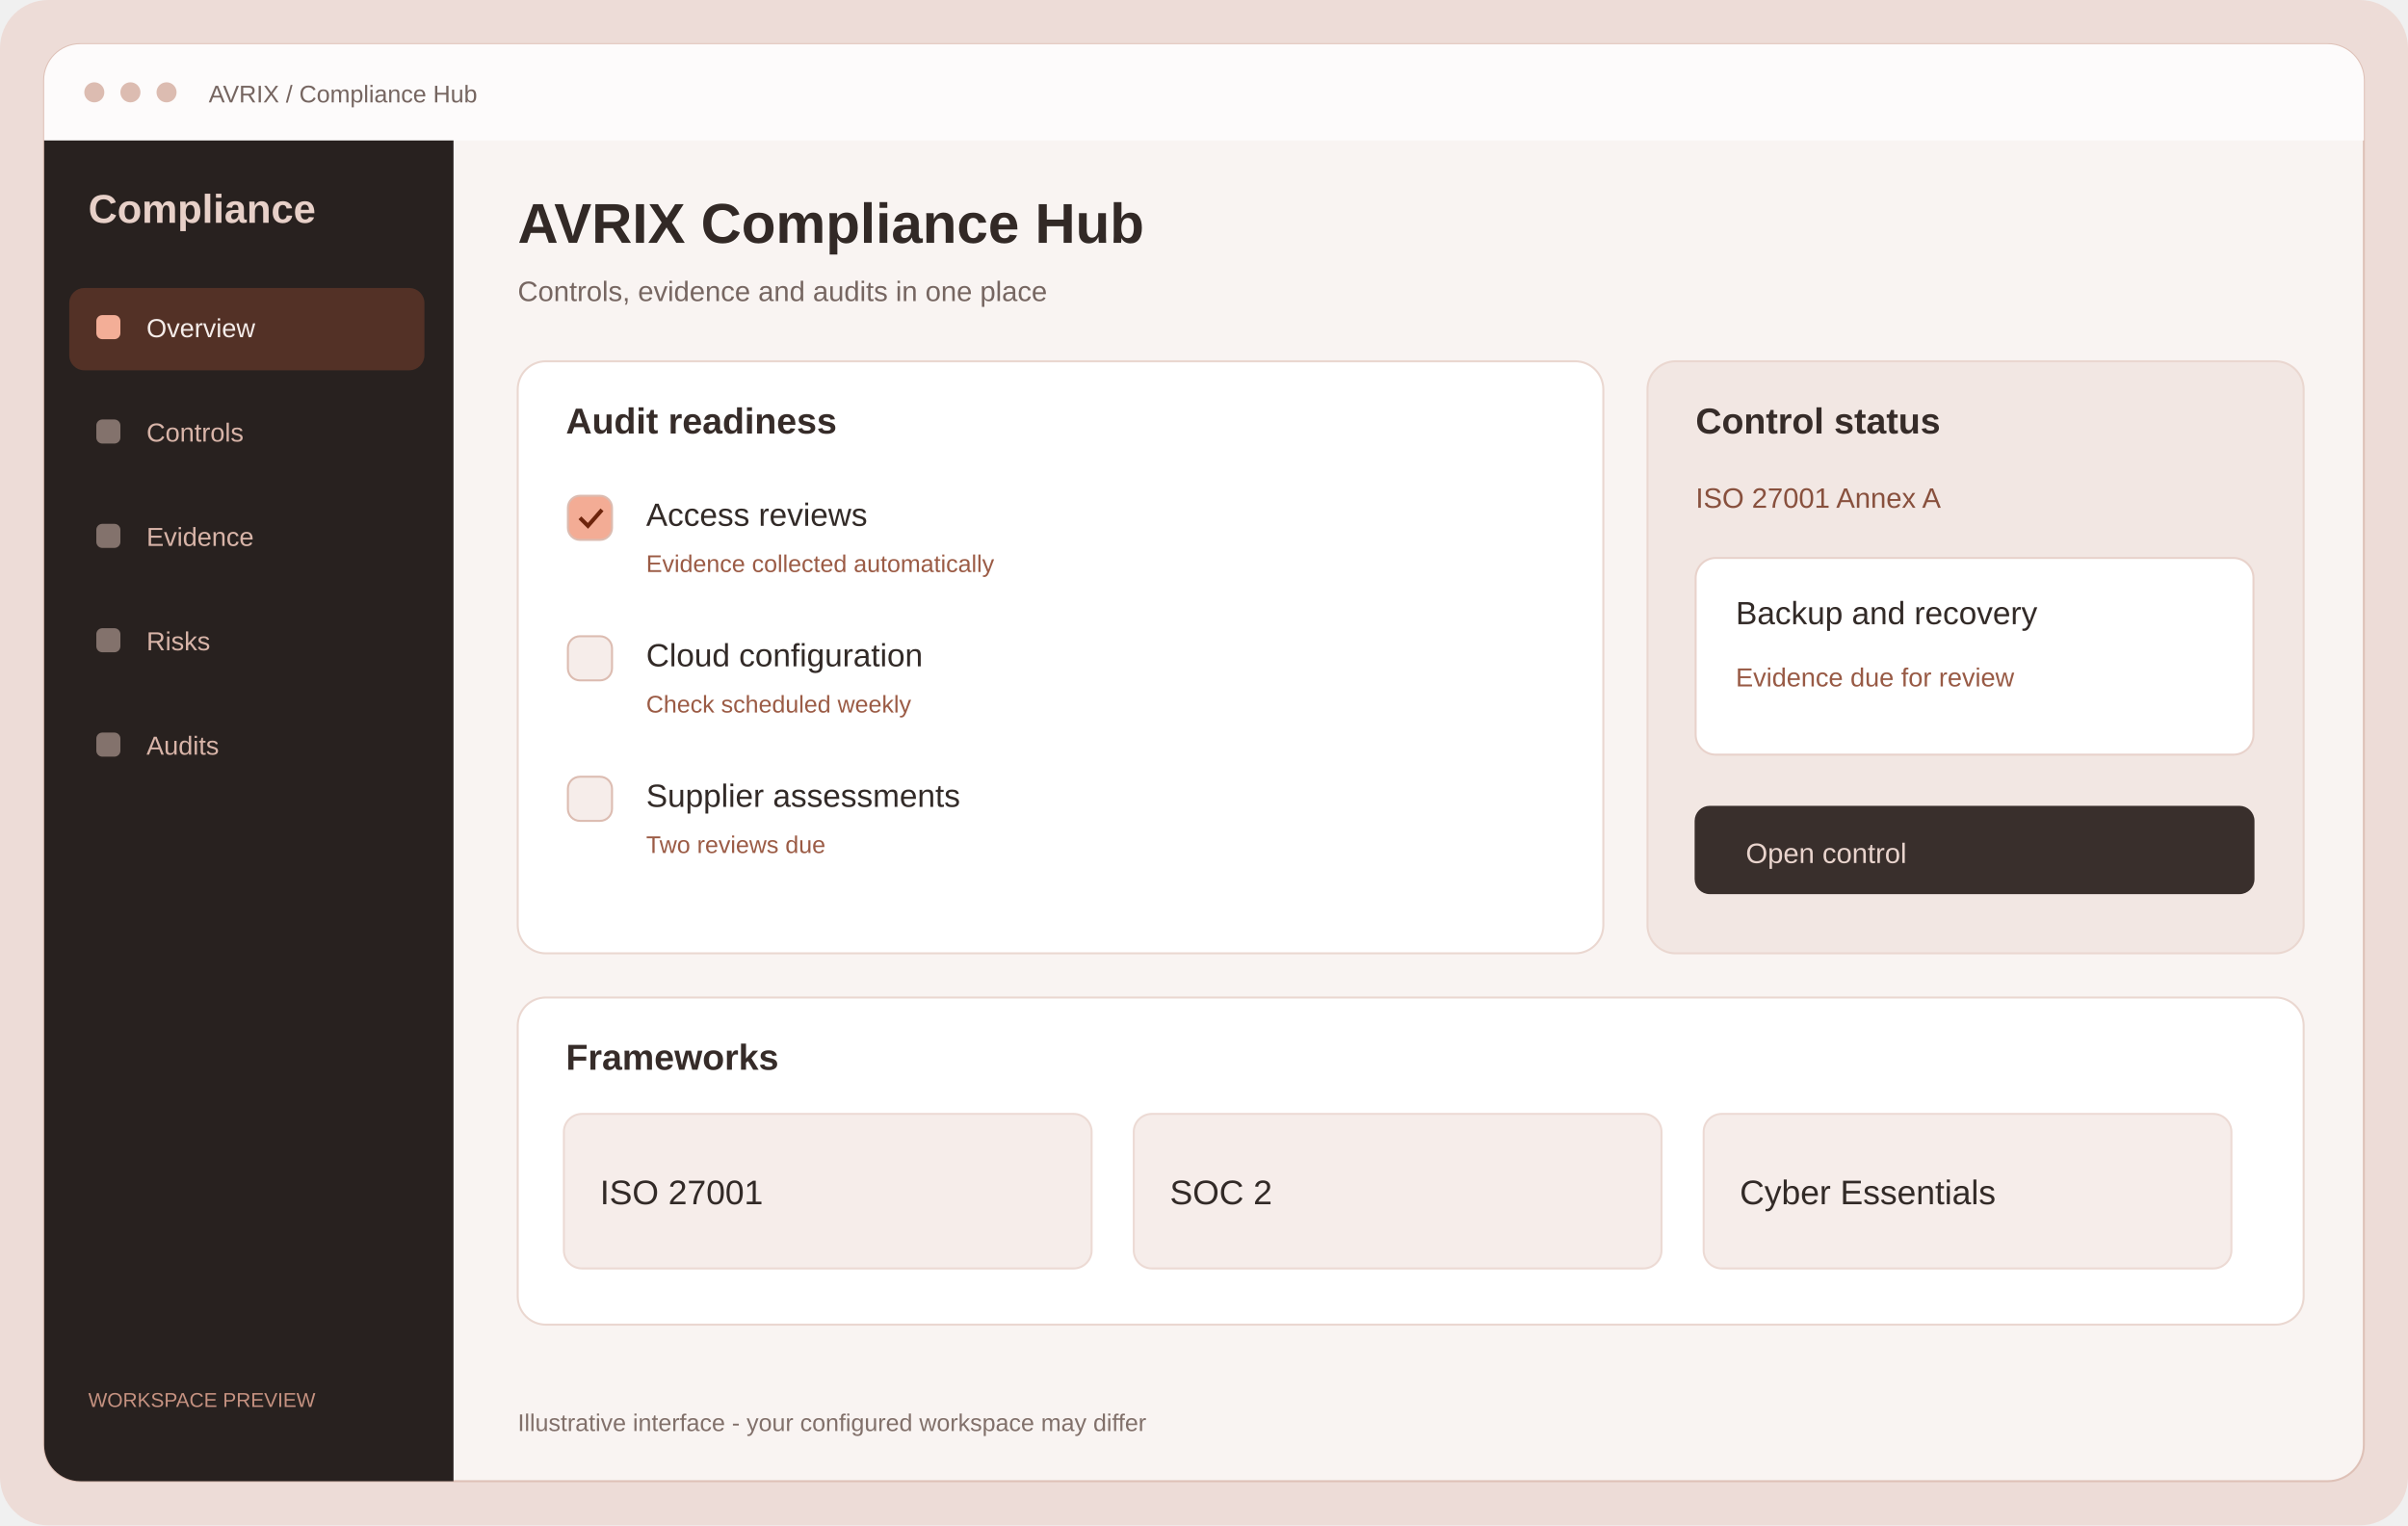
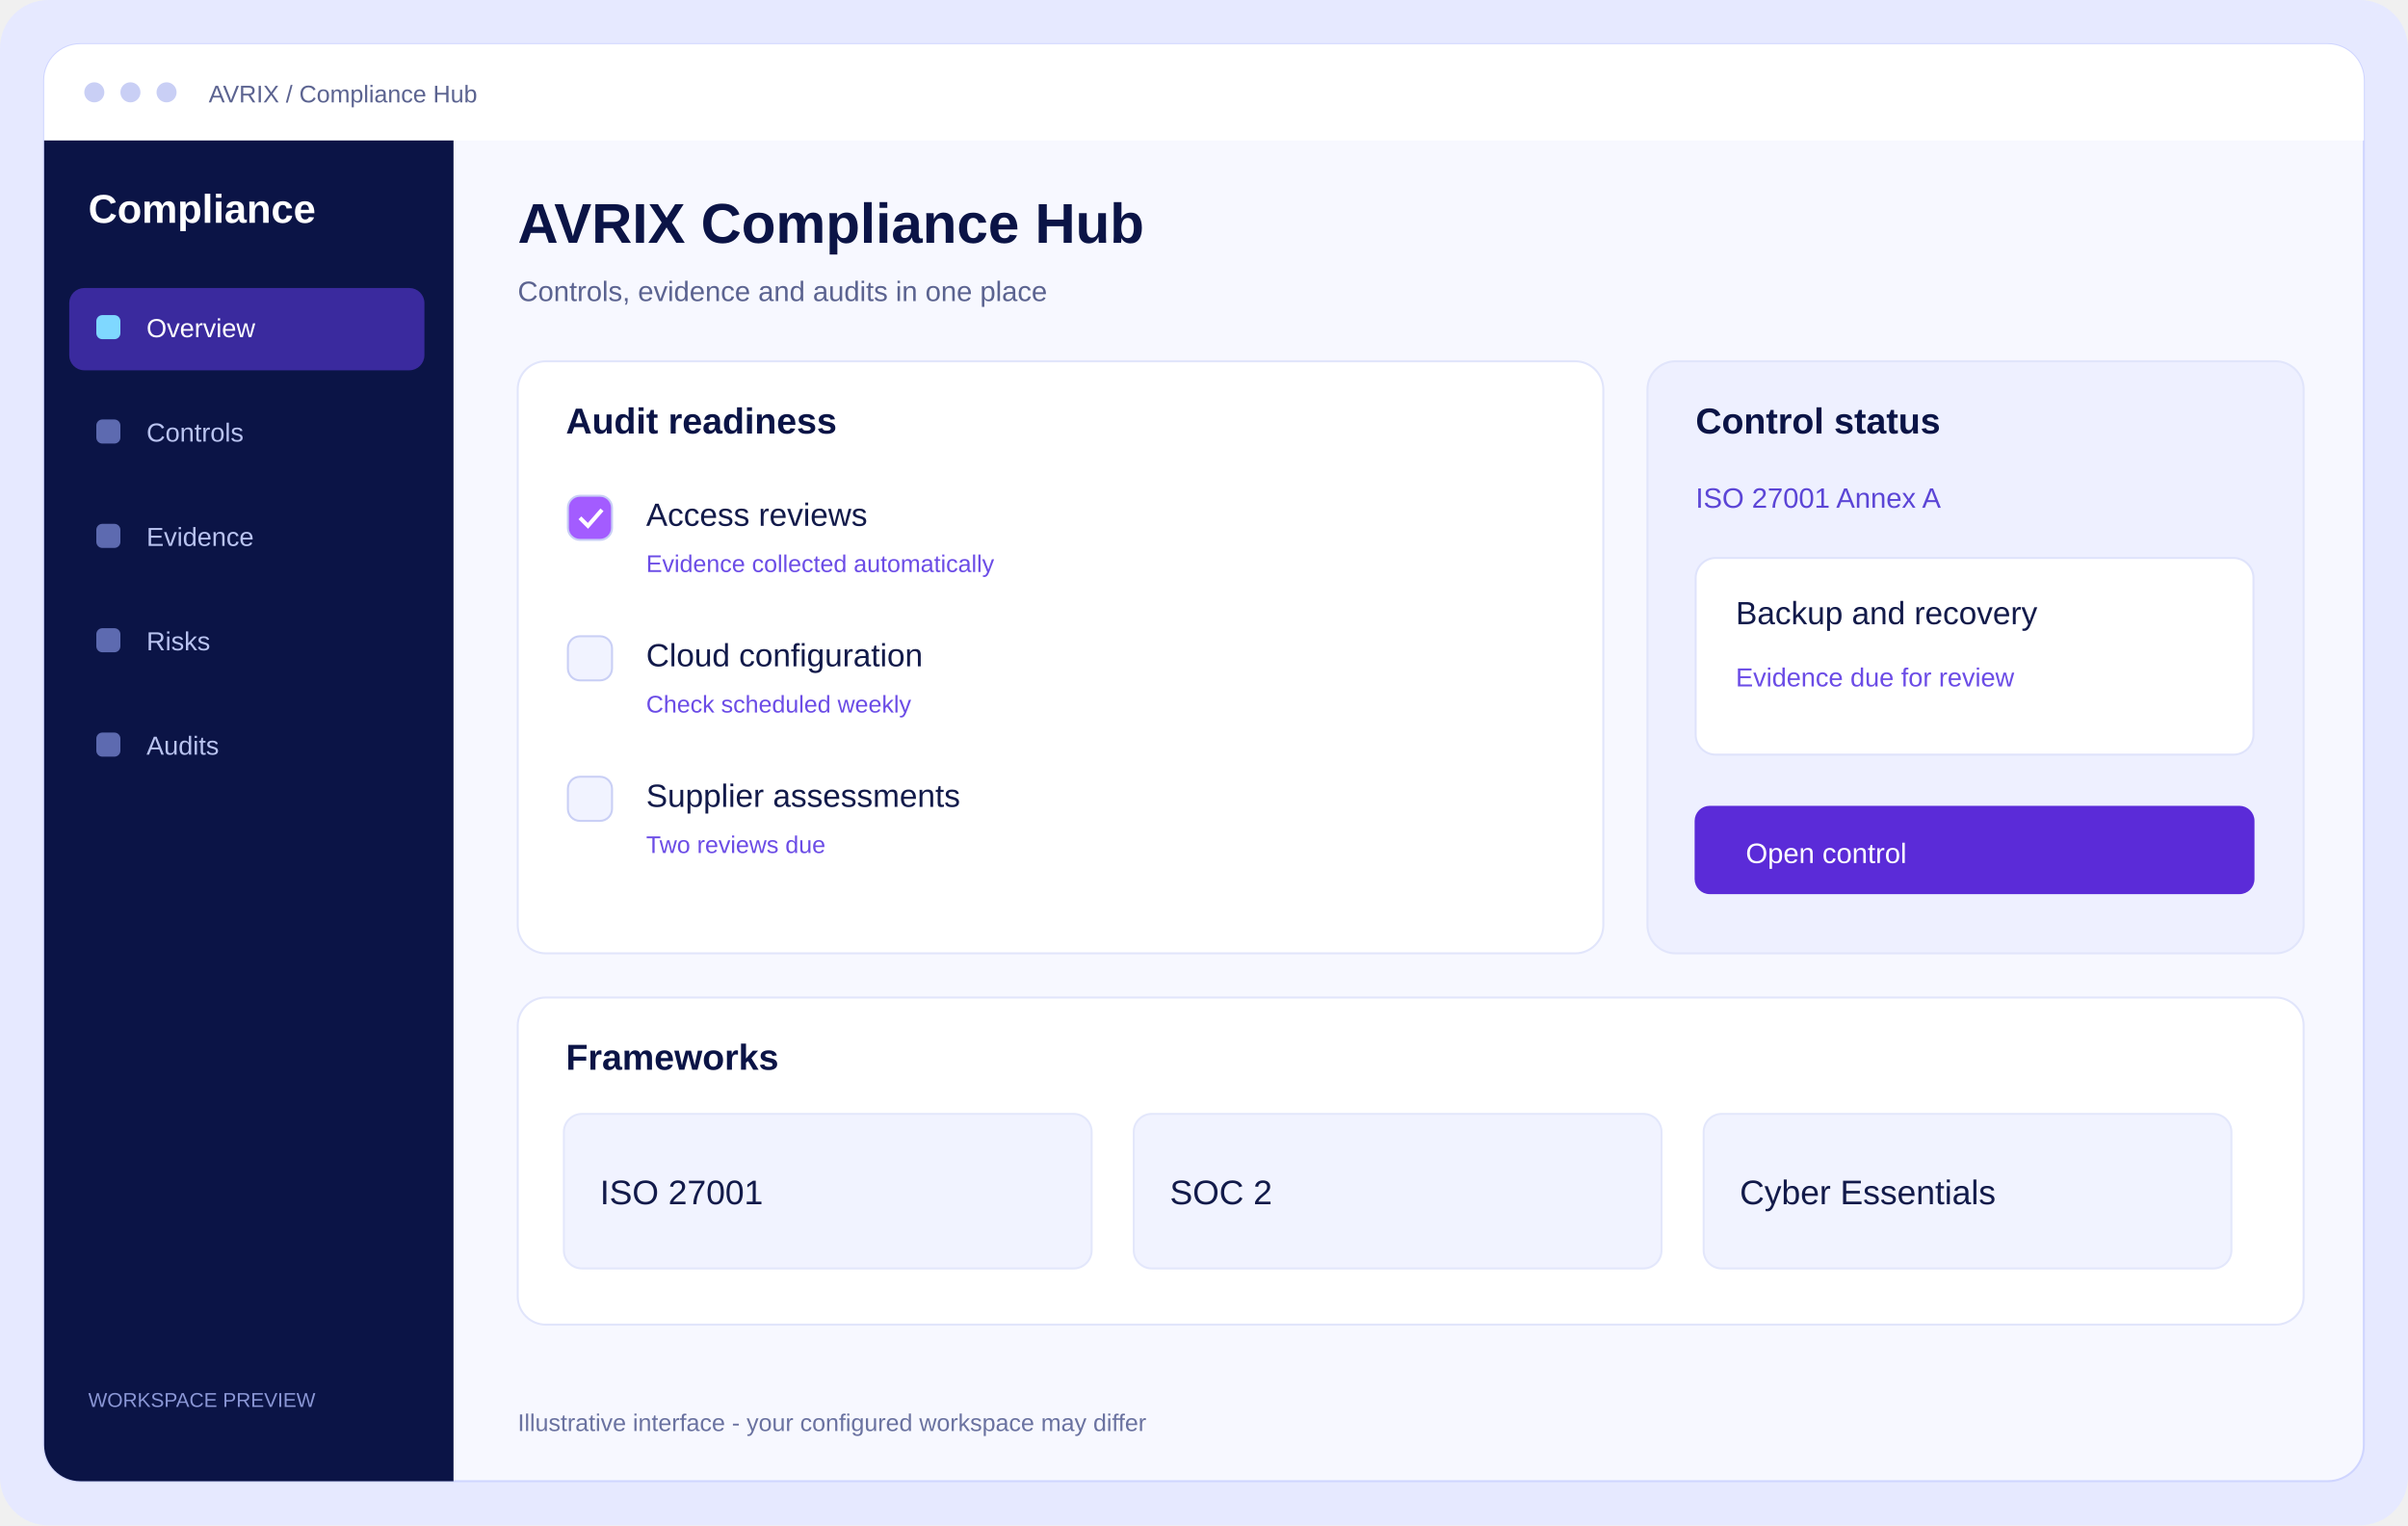
<svg xmlns="http://www.w3.org/2000/svg" width="1200" height="760" viewBox="0 0 1200 760">
-   <rect width="1200" height="760" rx="24" fill="#eddcd7" />
-   <rect x="22" y="22" width="1156" height="716" rx="18" fill="#f9f4f2" stroke="#dec1b7" />
-   <path d="M40 22h1120a18 18 0 0 1 18 18v30H22V40a18 18 0 0 1 18-18" fill="#fdfbfb" />
-   <circle cx="47" cy="46" r="5" fill="#dcbcb1" />
-   <circle cx="65" cy="46" r="5" fill="#dcbcb1" />
-   <circle cx="83" cy="46" r="5" fill="#dcbcb1" />
-   <text x="104" y="51" font-family="Arial, sans-serif" font-size="12" fill="#756560" font-weight="400">AVRIX / Compliance Hub</text>
-   <path d="M22 70h204v668H40a18 18 0 0 1-18-18Z" fill="#28211f" />
-   <text x="44" y="111" font-family="Arial, sans-serif" font-size="20" fill="#e7d0c8" font-weight="700">Compliance</text>
-   <rect x="35" y="144" width="176" height="40" rx="7" fill="#533126" stroke="#533126" />
-   <rect x="48" y="157" width="12" height="12" rx="3" fill="#f3ae97" />
-   <text x="73" y="168" font-family="Arial, sans-serif" font-size="13" fill="#f5edea" font-weight="400">Overview</text>
-   <rect x="48" y="209" width="12" height="12" rx="3" fill="#83726c" />
-   <text x="73" y="220" font-family="Arial, sans-serif" font-size="13" fill="#d8b4a8" font-weight="400">Controls</text>
-   <rect x="48" y="261" width="12" height="12" rx="3" fill="#83726c" />
-   <text x="73" y="272" font-family="Arial, sans-serif" font-size="13" fill="#d8b4a8" font-weight="400">Evidence</text>
-   <rect x="48" y="313" width="12" height="12" rx="3" fill="#83726c" />
-   <text x="73" y="324" font-family="Arial, sans-serif" font-size="13" fill="#d8b4a8" font-weight="400">Risks</text>
-   <rect x="48" y="365" width="12" height="12" rx="3" fill="#83726c" />
-   <text x="73" y="376" font-family="Arial, sans-serif" font-size="13" fill="#d8b4a8" font-weight="400">Audits</text>
-   <text x="44" y="701" font-family="Arial, sans-serif" font-size="10" fill="#c69281" font-weight="400">WORKSPACE PREVIEW</text>
-   <text x="258" y="121" font-family="Arial, sans-serif" font-size="28" fill="#322926" font-weight="700">AVRIX Compliance Hub</text>
-   <text x="258" y="150" font-family="Arial, sans-serif" font-size="14" fill="#766661" font-weight="400">Controls, evidence and audits in one place</text>
-   <rect x="258" y="180" width="541" height="295" rx="14" fill="#ffffff" stroke="#ead7d0" />
-   <text x="282" y="216" font-family="Arial, sans-serif" font-size="18" fill="#362c29" font-weight="700">Audit readiness</text>
-   <rect x="283" y="247" width="22" height="22" rx="6" fill="#f3ac95" stroke="#dcbcb1" />
-   <path d="m289 258 4 4 7-8" stroke="#6d240c" stroke-width="2" fill="none" />
-   <text x="322" y="262" font-family="Arial, sans-serif" font-size="16" fill="#322a27" font-weight="400">Access reviews</text>
-   <text x="322" y="285" font-family="Arial, sans-serif" font-size="12" fill="#9b5b45" font-weight="400">Evidence collected automatically</text>
-   <rect x="283" y="317" width="22" height="22" rx="6" fill="#f6edea" stroke="#dcbcb1" />
-   <text x="322" y="332" font-family="Arial, sans-serif" font-size="16" fill="#322a27" font-weight="400">Cloud configuration</text>
-   <text x="322" y="355" font-family="Arial, sans-serif" font-size="12" fill="#9b5b45" font-weight="400">Check scheduled weekly</text>
-   <rect x="283" y="387" width="22" height="22" rx="6" fill="#f6edea" stroke="#dcbcb1" />
-   <text x="322" y="402" font-family="Arial, sans-serif" font-size="16" fill="#322a27" font-weight="400">Supplier assessments</text>
-   <text x="322" y="425" font-family="Arial, sans-serif" font-size="12" fill="#9b5b45" font-weight="400">Two reviews due</text>
-   <rect x="821" y="180" width="327" height="295" rx="14" fill="#f2e7e3" stroke="#ead7d0" />
-   <text x="845" y="216" font-family="Arial, sans-serif" font-size="18" fill="#362c29" font-weight="700">Control status</text>
-   <text x="845" y="253" font-family="Arial, sans-serif" font-size="14" fill="#88503d" font-weight="400">ISO 27001 Annex A</text>
-   <rect x="845" y="278" width="278" height="98" rx="10" fill="#fff" stroke="#e8d2cb" />
-   <text x="865" y="311" font-family="Arial, sans-serif" font-size="16" fill="#322a27" font-weight="400">Backup and recovery</text>
-   <text x="865" y="342" font-family="Arial, sans-serif" font-size="13" fill="#985a45" font-weight="400">Evidence due for review</text>
-   <rect x="845" y="402" width="278" height="43" rx="7" fill="#392f2c" stroke="#392f2c" />
-   <text x="870" y="430" font-family="Arial, sans-serif" font-size="14" fill="#e9d4cd" font-weight="400">Open control</text>
-   <rect x="258" y="497" width="890" height="163" rx="14" fill="#ffffff" stroke="#ead7d0" />
-   <text x="282" y="533" font-family="Arial, sans-serif" font-size="18" fill="#362c29" font-weight="700">Frameworks</text>
-   <rect x="281" y="555" width="263" height="77" rx="9" fill="#f6edea" stroke="#ecdad4" />
-   <text x="299" y="600" font-family="Arial, sans-serif" font-size="17" fill="#322a27" font-weight="400">ISO 27001</text>
-   <rect x="565" y="555" width="263" height="77" rx="9" fill="#f6edea" stroke="#ecdad4" />
-   <text x="583" y="600" font-family="Arial, sans-serif" font-size="17" fill="#322a27" font-weight="400">SOC 2</text>
-   <rect x="849" y="555" width="263" height="77" rx="9" fill="#f6edea" stroke="#ecdad4" />
-   <text x="867" y="600" font-family="Arial, sans-serif" font-size="17" fill="#322a27" font-weight="400">Cyber Essentials</text>
-   <text x="258" y="713" font-family="Arial, sans-serif" font-size="12" fill="#81706a" font-weight="400">Illustrative interface - your configured workspace may differ</text>
+   <rect width="1200" height="760" rx="24" fill="#e6e9ff" />
+   <rect x="22" y="22" width="1156" height="716" rx="18" fill="#f7f8ff" stroke="#cfd5ff" />
+   <path d="M40 22h1120a18 18 0 0 1 18 18v30H22V40a18 18 0 0 1 18-18" fill="#ffffff" />
+   <circle cx="47" cy="46" r="5" fill="#c9cff5" />
+   <circle cx="65" cy="46" r="5" fill="#c9cff5" />
+   <circle cx="83" cy="46" r="5" fill="#c9cff5" />
+   <text x="104" y="51" font-family="Arial, sans-serif" font-size="12" fill="#5b6390" font-weight="400">AVRIX / Compliance Hub</text>
+   <path d="M22 70h204v668H40a18 18 0 0 1-18-18Z" fill="#0b1446" />
+   <text x="44" y="111" font-family="Arial, sans-serif" font-size="20" fill="#ffffff" font-weight="700">Compliance</text>
+   <rect x="35" y="144" width="176" height="40" rx="7" fill="#3a2a9e" stroke="#3a2a9e" />
+   <rect x="48" y="157" width="12" height="12" rx="3" fill="#7fd8ff" />
+   <text x="73" y="168" font-family="Arial, sans-serif" font-size="13" fill="#ffffff" font-weight="400">Overview</text>
+   <rect x="48" y="209" width="12" height="12" rx="3" fill="#5d6ab0" />
+   <text x="73" y="220" font-family="Arial, sans-serif" font-size="13" fill="#b9c3f0" font-weight="400">Controls</text>
+   <rect x="48" y="261" width="12" height="12" rx="3" fill="#5d6ab0" />
+   <text x="73" y="272" font-family="Arial, sans-serif" font-size="13" fill="#b9c3f0" font-weight="400">Evidence</text>
+   <rect x="48" y="313" width="12" height="12" rx="3" fill="#5d6ab0" />
+   <text x="73" y="324" font-family="Arial, sans-serif" font-size="13" fill="#b9c3f0" font-weight="400">Risks</text>
+   <rect x="48" y="365" width="12" height="12" rx="3" fill="#5d6ab0" />
+   <text x="73" y="376" font-family="Arial, sans-serif" font-size="13" fill="#b9c3f0" font-weight="400">Audits</text>
+   <text x="44" y="701" font-family="Arial, sans-serif" font-size="10" fill="#8b97d6" font-weight="400">WORKSPACE PREVIEW</text>
+   <text x="258" y="121" font-family="Arial, sans-serif" font-size="28" fill="#0b1446" font-weight="700">AVRIX Compliance Hub</text>
+   <text x="258" y="150" font-family="Arial, sans-serif" font-size="14" fill="#5b6390" font-weight="400">Controls, evidence and audits in one place</text>
+   <rect x="258" y="180" width="541" height="295" rx="14" fill="#ffffff" stroke="#e1e5fb" />
+   <text x="282" y="216" font-family="Arial, sans-serif" font-size="18" fill="#0b1446" font-weight="700">Audit readiness</text>
+   <rect x="283" y="247" width="22" height="22" rx="6" fill="#a35cff" stroke="#c9cff5" />
+   <path d="m289 258 4 4 7-8" stroke="#ffffff" stroke-width="2" fill="none" />
+   <text x="322" y="262" font-family="Arial, sans-serif" font-size="16" fill="#121a4a" font-weight="400">Access reviews</text>
+   <text x="322" y="285" font-family="Arial, sans-serif" font-size="12" fill="#6b4ce6" font-weight="400">Evidence collected automatically</text>
+   <rect x="283" y="317" width="22" height="22" rx="6" fill="#f1f3ff" stroke="#c9cff5" />
+   <text x="322" y="332" font-family="Arial, sans-serif" font-size="16" fill="#121a4a" font-weight="400">Cloud configuration</text>
+   <text x="322" y="355" font-family="Arial, sans-serif" font-size="12" fill="#6b4ce6" font-weight="400">Check scheduled weekly</text>
+   <rect x="283" y="387" width="22" height="22" rx="6" fill="#f1f3ff" stroke="#c9cff5" />
+   <text x="322" y="402" font-family="Arial, sans-serif" font-size="16" fill="#121a4a" font-weight="400">Supplier assessments</text>
+   <text x="322" y="425" font-family="Arial, sans-serif" font-size="12" fill="#6b4ce6" font-weight="400">Two reviews due</text>
+   <rect x="821" y="180" width="327" height="295" rx="14" fill="#eef0ff" stroke="#e1e5fb" />
+   <text x="845" y="216" font-family="Arial, sans-serif" font-size="18" fill="#0b1446" font-weight="700">Control status</text>
+   <text x="845" y="253" font-family="Arial, sans-serif" font-size="14" fill="#5b45d6" font-weight="400">ISO 27001 Annex A</text>
+   <rect x="845" y="278" width="278" height="98" rx="10" fill="#fff" stroke="#dfe3fb" />
+   <text x="865" y="311" font-family="Arial, sans-serif" font-size="16" fill="#121a4a" font-weight="400">Backup and recovery</text>
+   <text x="865" y="342" font-family="Arial, sans-serif" font-size="13" fill="#6b4ce6" font-weight="400">Evidence due for review</text>
+   <rect x="845" y="402" width="278" height="43" rx="7" fill="#5b2bd8" stroke="#5b2bd8" />
+   <text x="870" y="430" font-family="Arial, sans-serif" font-size="14" fill="#ffffff" font-weight="400">Open control</text>
+   <rect x="258" y="497" width="890" height="163" rx="14" fill="#ffffff" stroke="#e1e5fb" />
+   <text x="282" y="533" font-family="Arial, sans-serif" font-size="18" fill="#0b1446" font-weight="700">Frameworks</text>
+   <rect x="281" y="555" width="263" height="77" rx="9" fill="#f1f3ff" stroke="#e3e7fb" />
+   <text x="299" y="600" font-family="Arial, sans-serif" font-size="17" fill="#121a4a" font-weight="400">ISO 27001</text>
+   <rect x="565" y="555" width="263" height="77" rx="9" fill="#f1f3ff" stroke="#e3e7fb" />
+   <text x="583" y="600" font-family="Arial, sans-serif" font-size="17" fill="#121a4a" font-weight="400">SOC 2</text>
+   <rect x="849" y="555" width="263" height="77" rx="9" fill="#f1f3ff" stroke="#e3e7fb" />
+   <text x="867" y="600" font-family="Arial, sans-serif" font-size="17" fill="#121a4a" font-weight="400">Cyber Essentials</text>
+   <text x="258" y="713" font-family="Arial, sans-serif" font-size="12" fill="#6a72a0" font-weight="400">Illustrative interface - your configured workspace may differ</text>
</svg>
